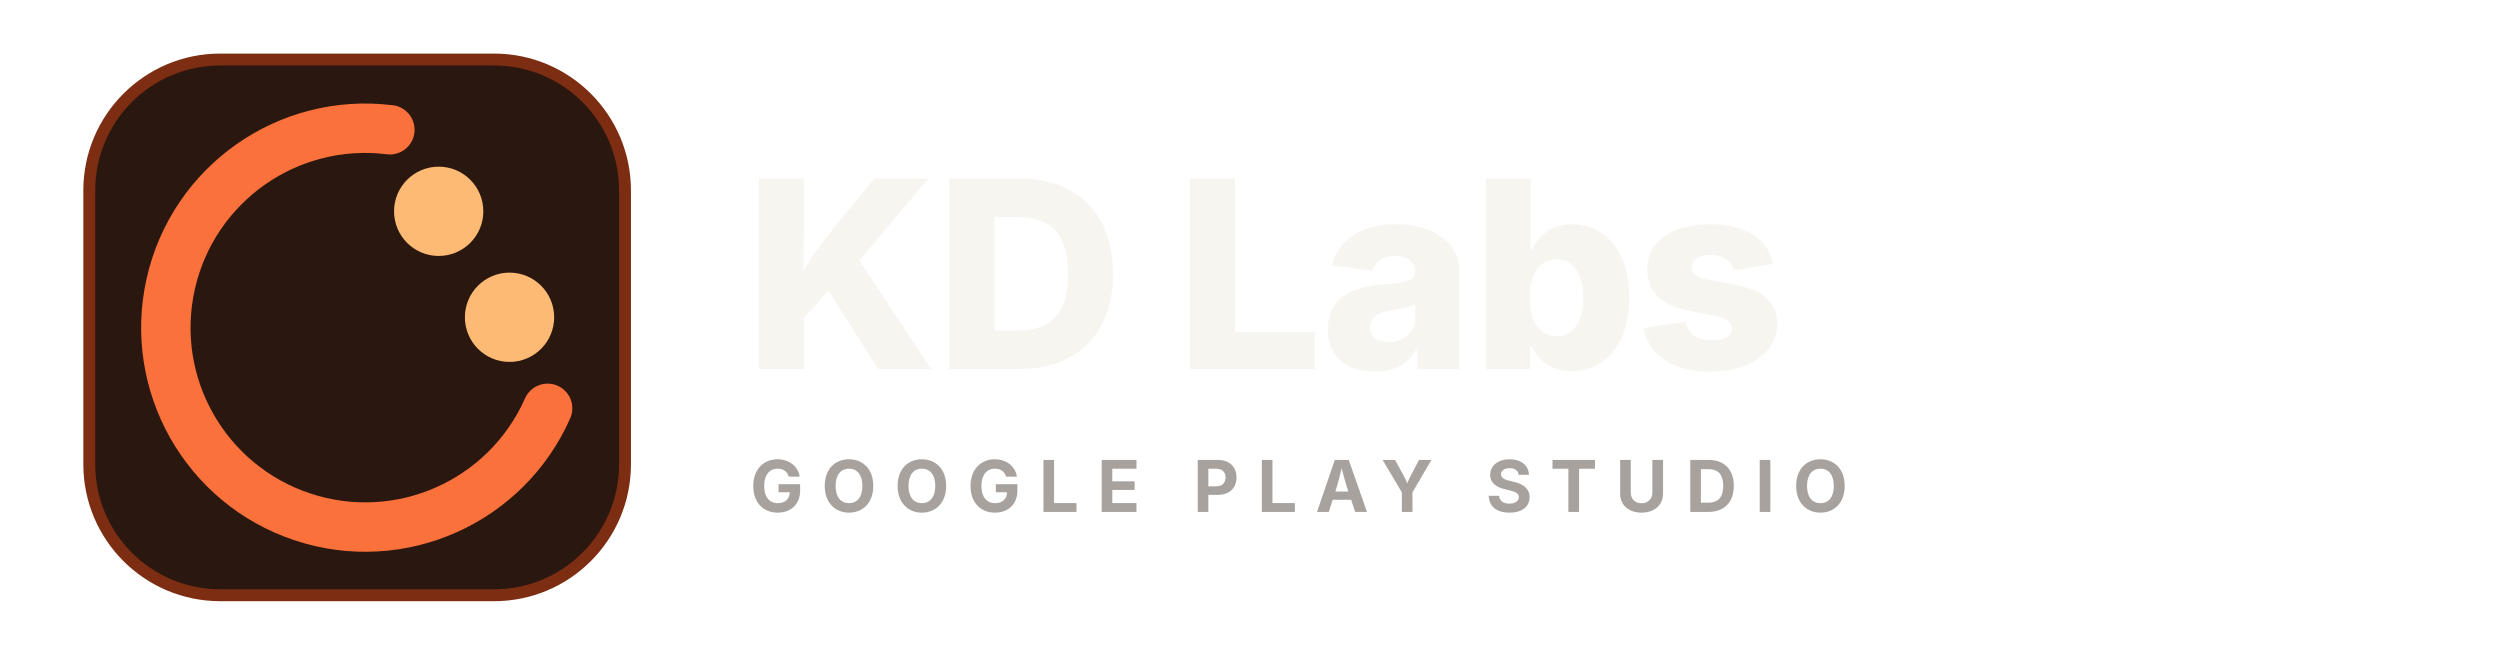
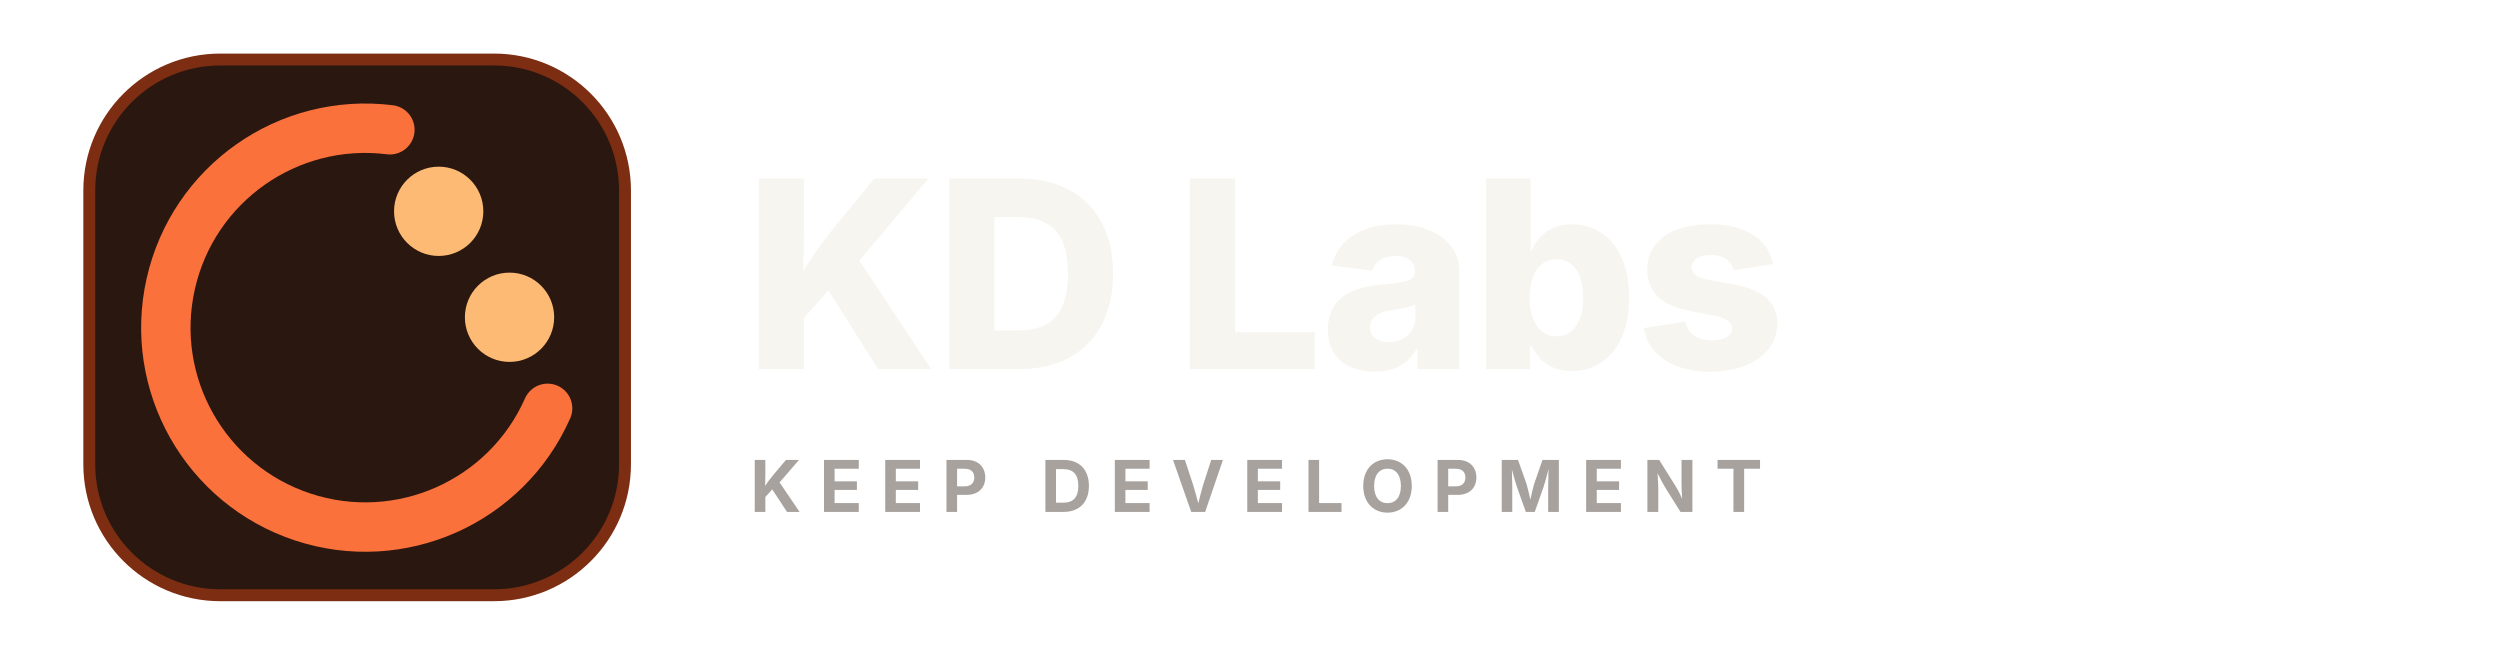
<svg xmlns="http://www.w3.org/2000/svg" viewBox="0 0 420 110" fill="none">
  <g transform="translate(15, 10)">
    <rect width="90" height="90" rx="22" fill="#2A170F" stroke="#7C2D12" stroke-width="2" />
    <path d="M 50.5 11.8 A 33.5 33.5 0 1 0 77.0 58.6" stroke="#FB713B" stroke-width="8.3" stroke-linecap="round" />
    <circle cx="58.7" cy="25.5" r="7.5" fill="#FDBA74" />
    <circle cx="70.6" cy="43.3" r="7.5" fill="#FDBA74" />
  </g>
  <text x="125" y="62" font-family="'Plus Jakarta Sans', system-ui, -apple-system, sans-serif" font-size="44" font-weight="800" fill="#F7F5F0" letter-spacing="-0.5">KD Labs</text>
-   <text x="126" y="86" font-family="'Plus Jakarta Sans', system-ui, -apple-system, sans-serif" font-size="12" font-weight="700" fill="#A8A29E" letter-spacing="3">GOOGLE PLAY STUDIO</text>
+   <text x="126" y="86" font-family="'Plus Jakarta Sans', system-ui, -apple-system, sans-serif" font-size="12" font-weight="700" fill="#A8A29E" letter-spacing="3">KEEP DEVELOPMENT</text>
</svg>
